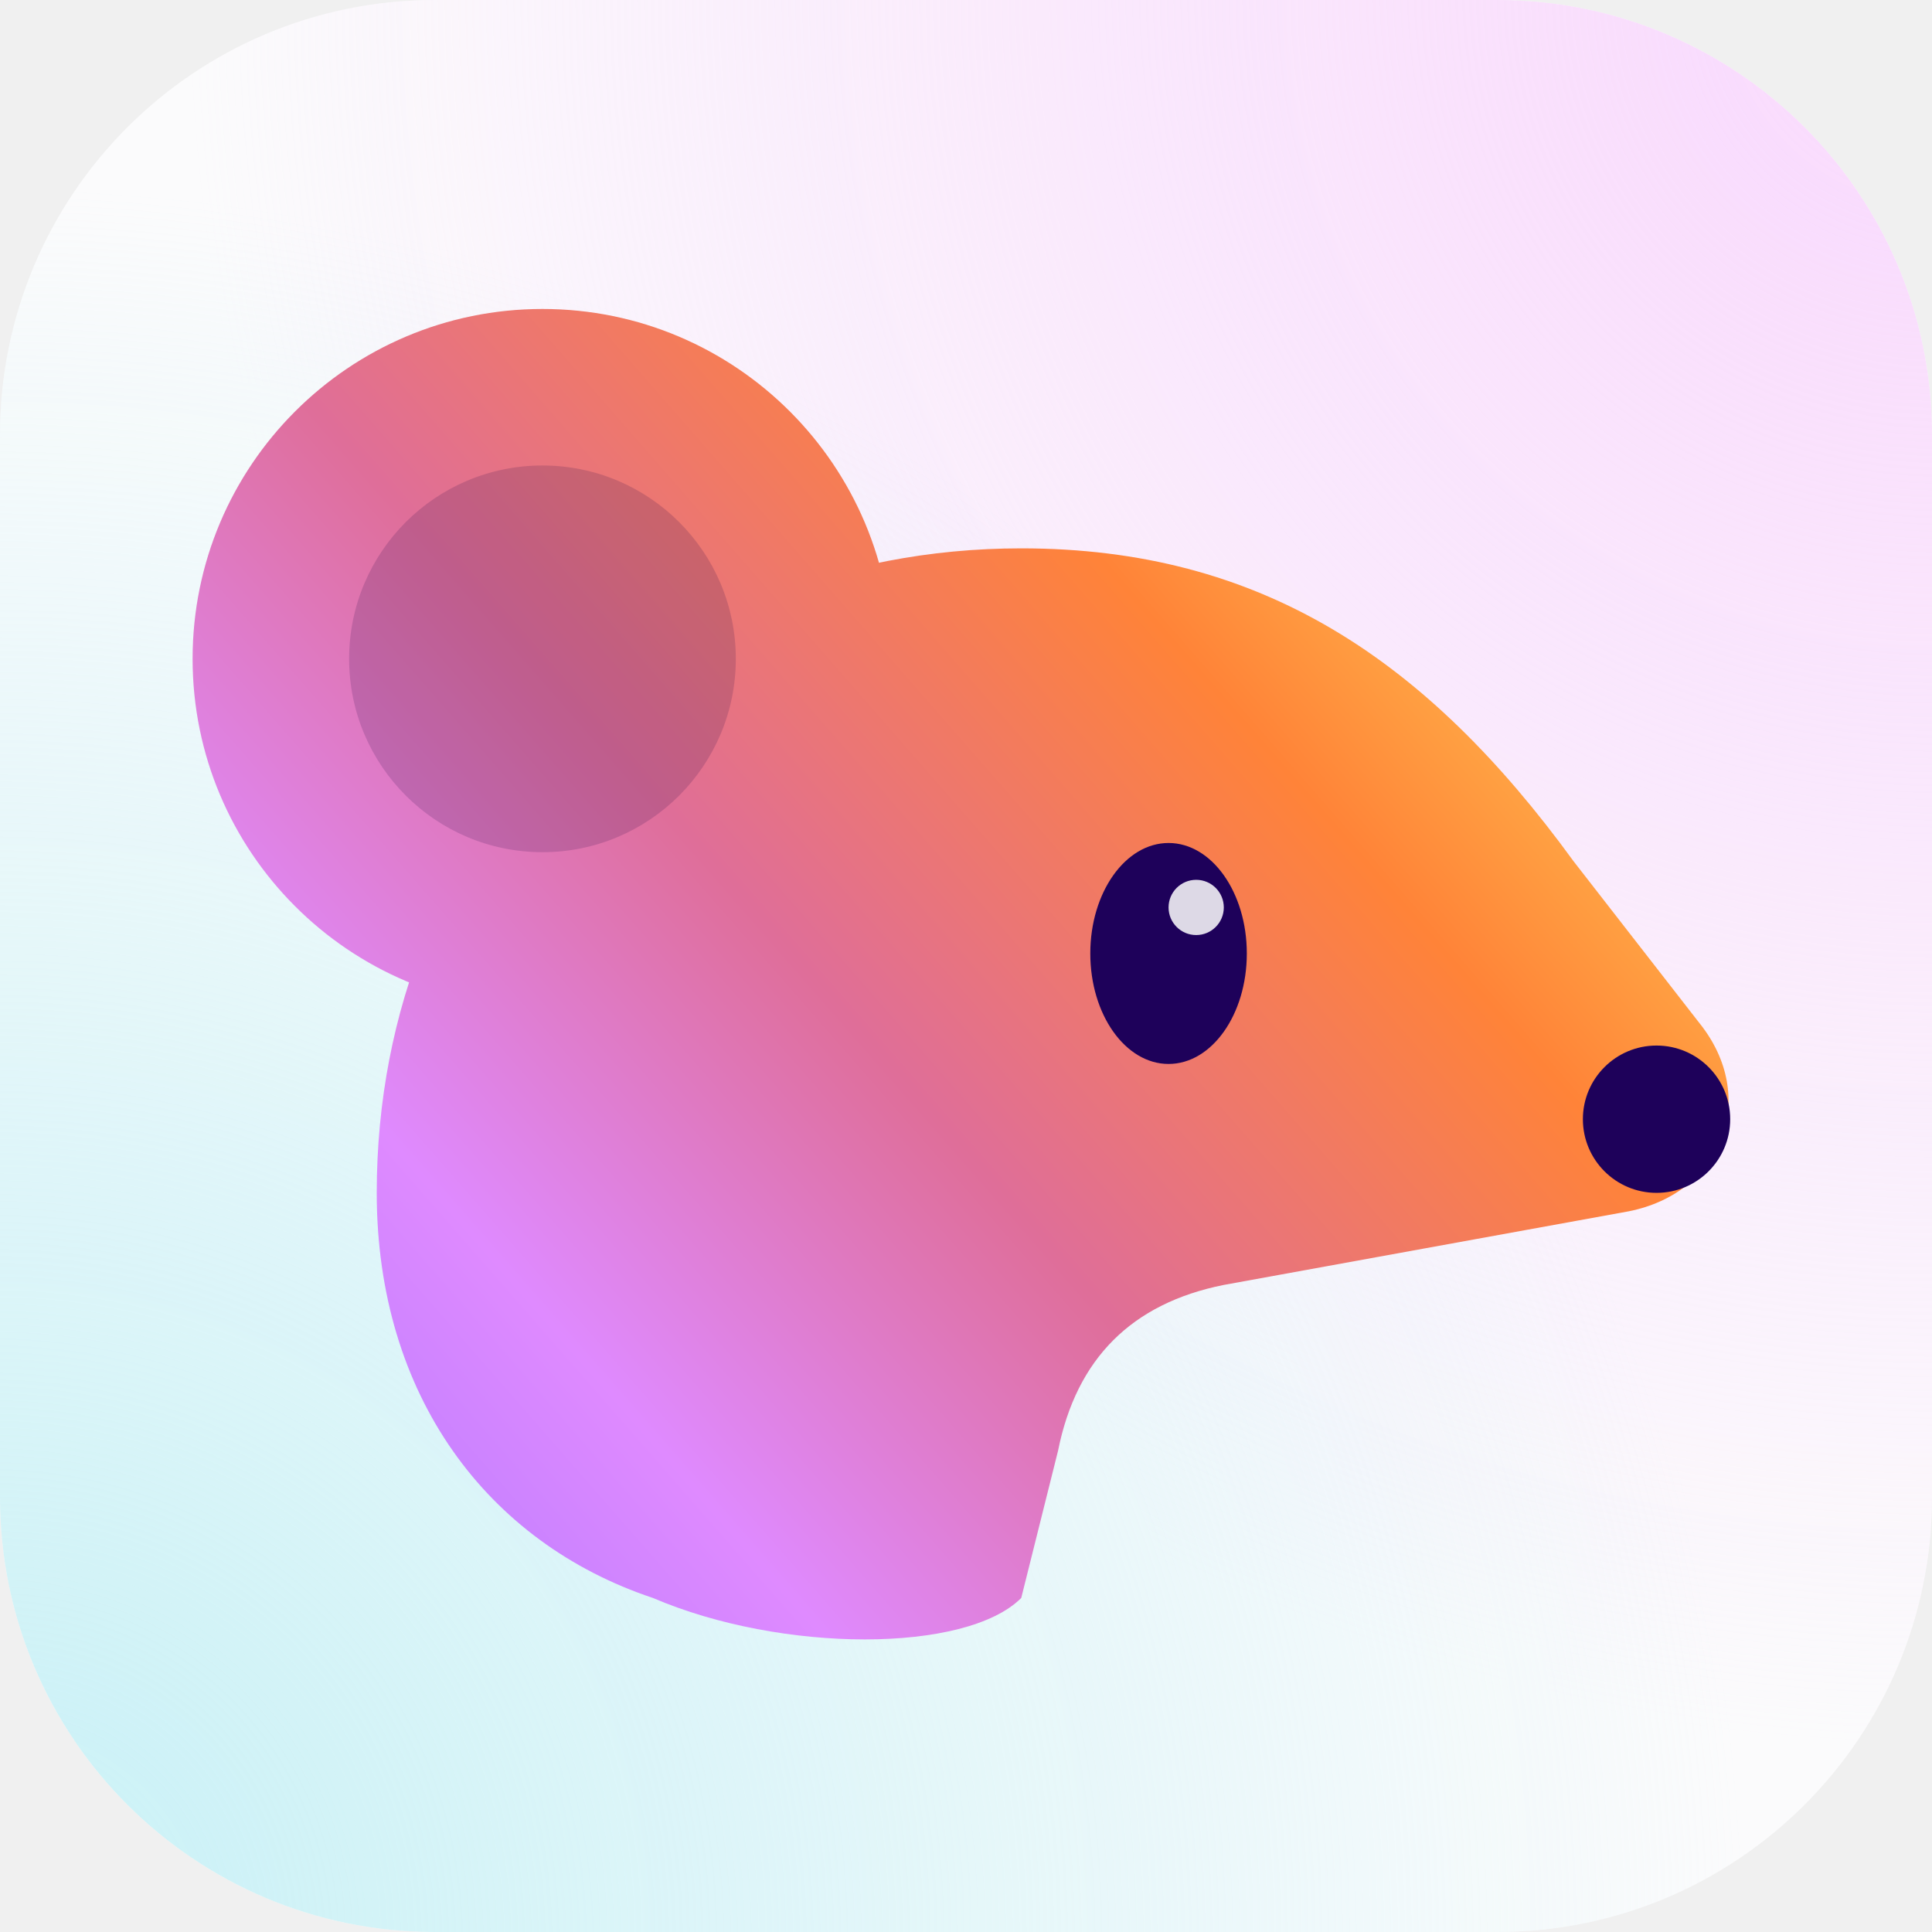
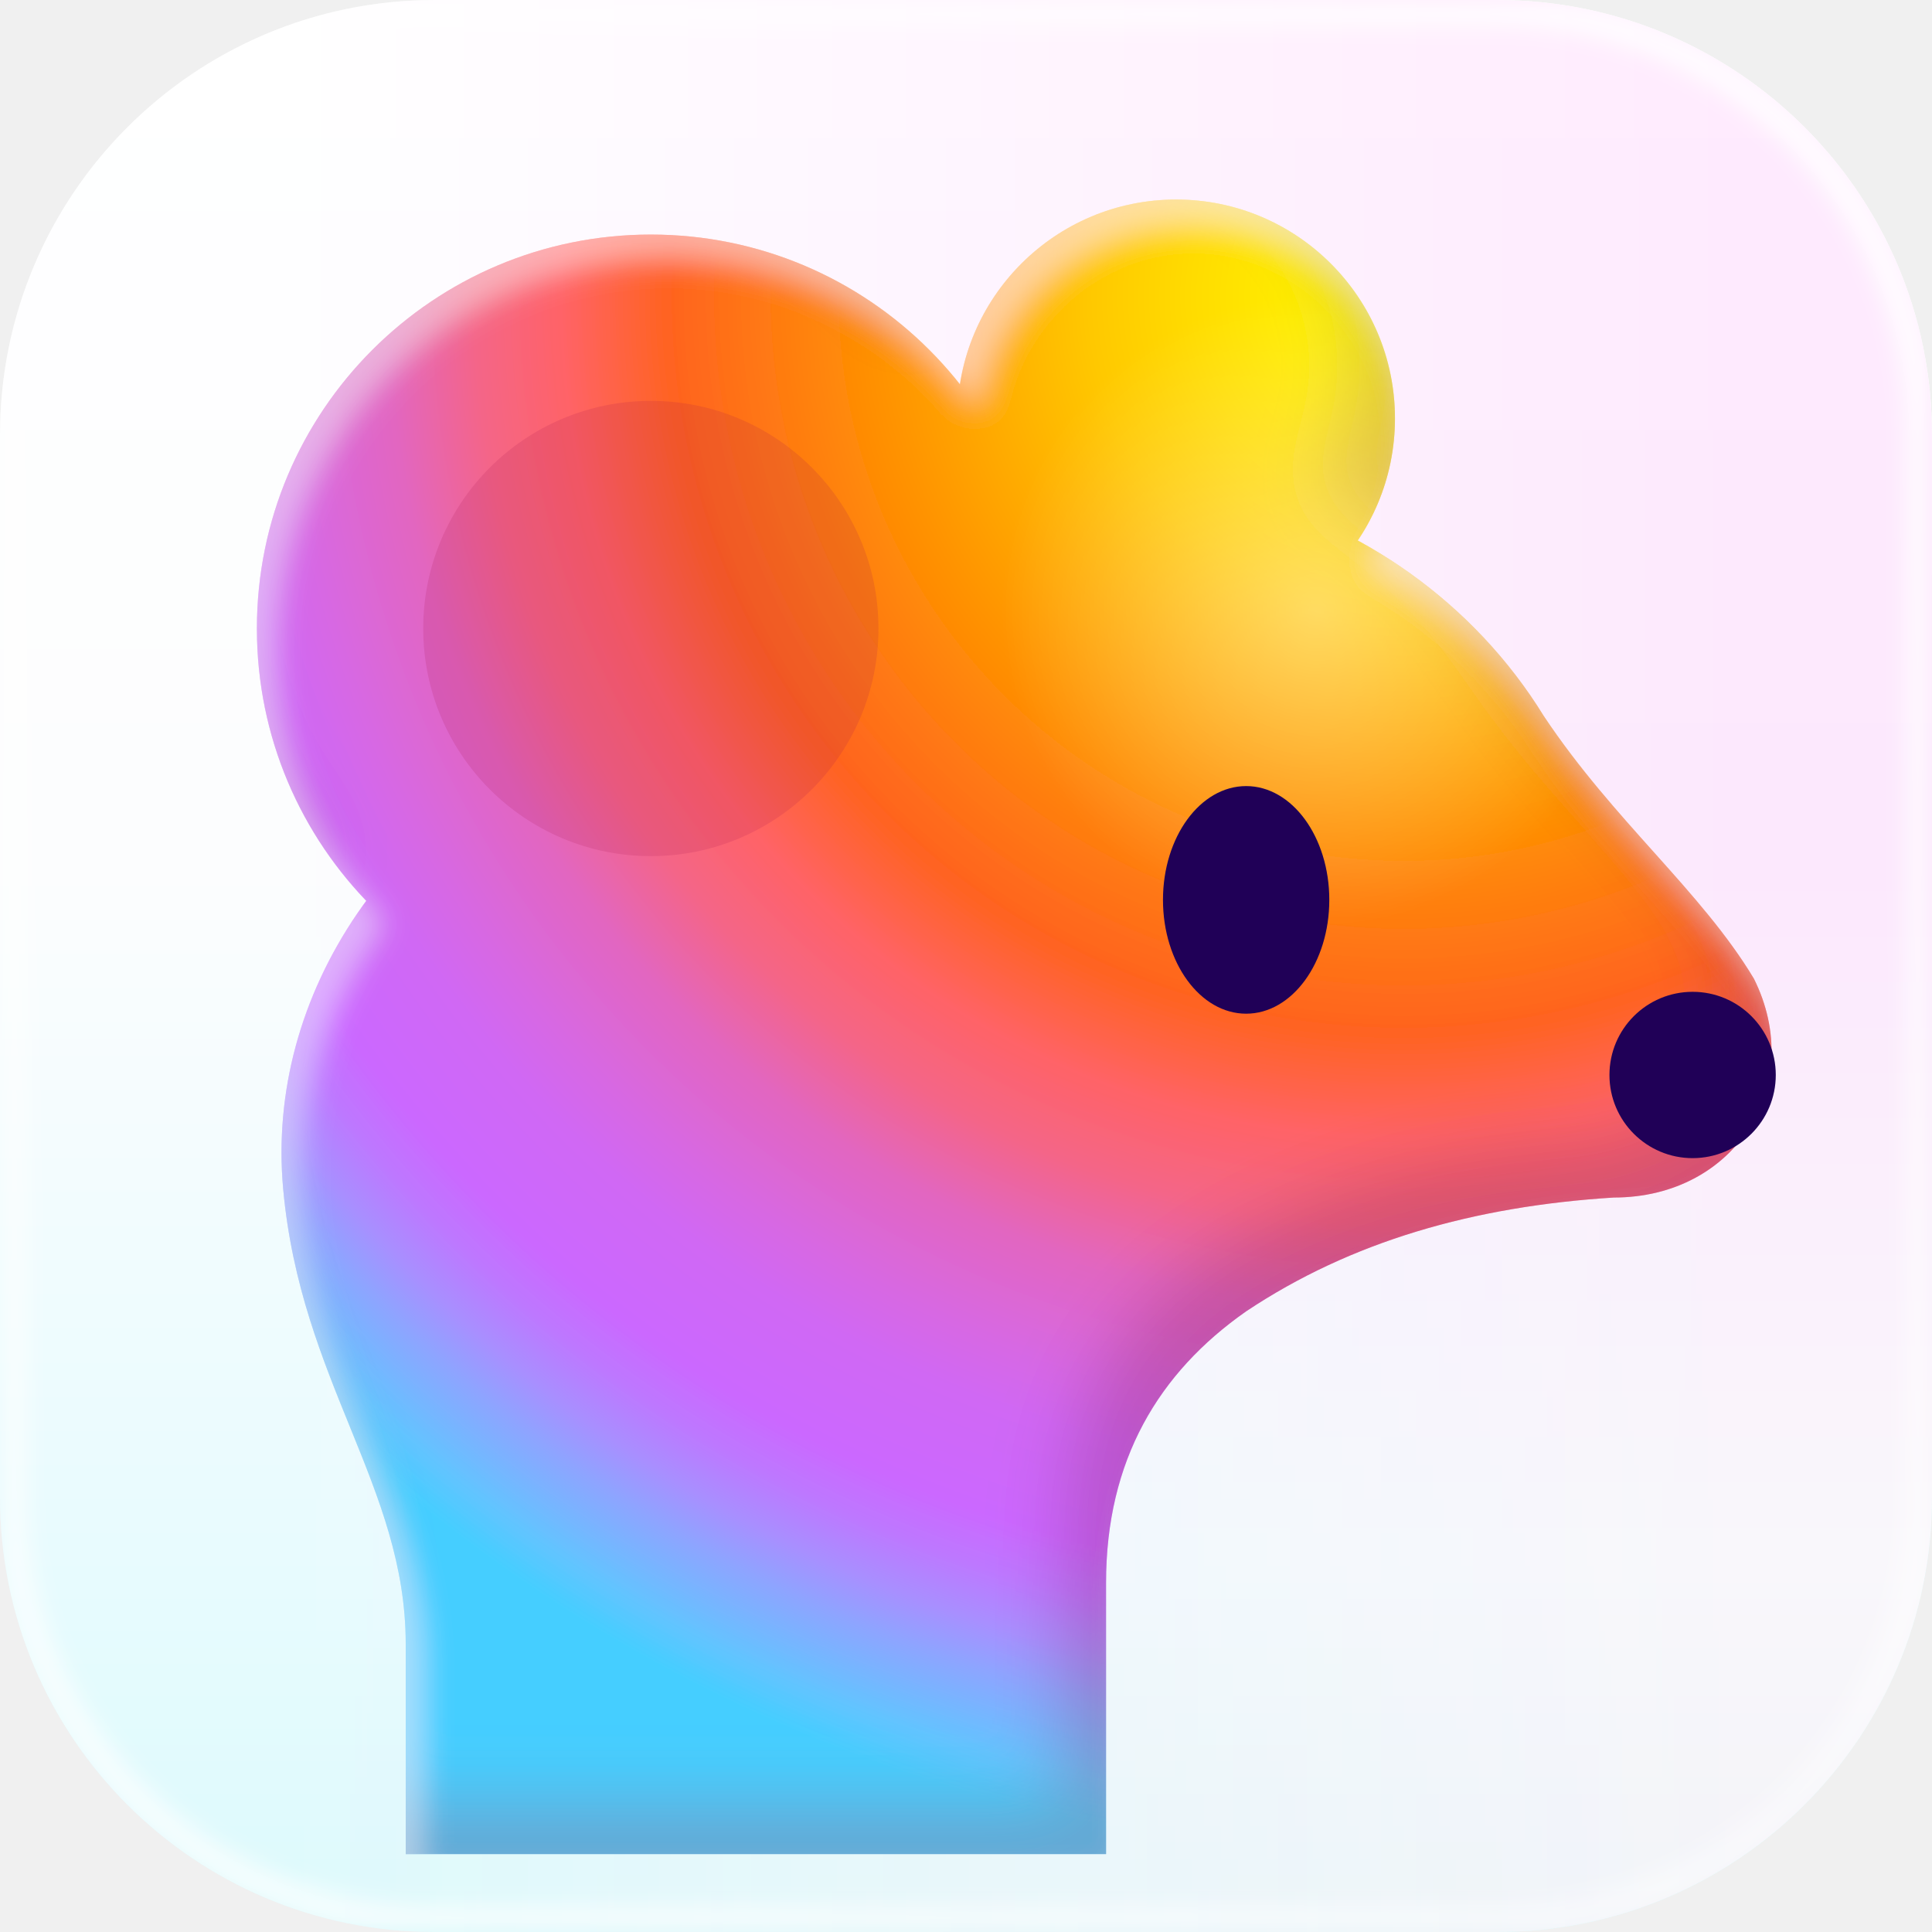
- <svg xmlns="http://www.w3.org/2000/svg" viewBox="0 0 256 256">
+ <svg xmlns="http://www.w3.org/2000/svg" width="256" height="256" viewBox="0 0 256 256">
+   <style>.l0{stop-color:#ffffff}.l1{stop-color:#fcfdfe}.l2{stop-color:#e8fbfe}.l3{stop-color:#dcfafc}.r0{stop-color:#ffebfe}.r1{stop-color:#fce8fd}.r2{stop-color:#f9f7fb}.r3{stop-color:#f3f3f8}.w0{stop-color:#2ebaff}.w1{stop-color:#9c82ff}.w2{stop-color:#f0659b}.w3{stop-color:#ff8a4c}.w4{stop-color:#ffb040}.p0{stop-color:#ffffff}.p1{stop-color:#fdfbff}.pill{opacity:0.94}.under{fill:#e8fbfe}.rim{stroke-opacity:0.9}.edge{stop-color:#ffffff}.edge-wrap{opacity:1}.lift{flood-opacity:0.14}@media (prefers-color-scheme:dark){.l0{stop-color:#4f2888}.l1{stop-color:#22357a}.l2{stop-color:#124678}.l3{stop-color:#0f4a76}.r0{stop-color:#5d1f6d}.r1{stop-color:#4b167b}.r2{stop-color:#371577}.r3{stop-color:#1c2a74}.w0{stop-color:#8ab0da}.w1{stop-color:#88a4d2}.w2{stop-color:#8698cb}.w3{stop-color:#848bc2}.w4{stop-color:#827eb8}.p0{stop-color:#10315c}.p1{stop-color:#33245c}.pill{opacity:0.86}.under{fill:#124678}.rim{stroke-opacity:0.26}.edge{stop-color:#9fc4ff}.edge-wrap{opacity:0.3}.lift{flood-opacity:0.4}}</style>
  <defs>
-     <clipPath id="c">
+     <linearGradient id="l" x1="0" y1="0" x2="0" y2="1">
+       <stop class="l0" offset="0" />
+       <stop class="l1" offset="0.45" />
+       <stop class="l2" offset="0.8" />
+       <stop class="l3" offset="1" />
+     </linearGradient>
+     <linearGradient id="r" x1="0" y1="0" x2="0" y2="1">
+       <stop class="r0" offset="0" />
+       <stop class="r1" offset="0.45" />
+       <stop class="r2" offset="0.8" />
+       <stop class="r3" offset="1" />
+     </linearGradient>
+     <linearGradient id="f" x1="0.15" x2="0.9">
+       <stop offset="0" stop-color="#fff" stop-opacity="0" />
+       <stop offset="1" stop-color="#fff" />
+     </linearGradient>
+     <mask id="m">
+       <rect width="256" height="256" fill="url(#f)" />
+     </mask>
+     <radialGradient id="g" gradientUnits="userSpaceOnUse" cx="186" cy="38" r="178">
+       <stop offset="0.000" stop-color="#ffff00" />
+       <stop offset="0.135" stop-color="#ffdc01" />
+       <stop offset="0.202" stop-color="#ffc803" />
+       <stop offset="0.270" stop-color="#ffad00" />
+       <stop offset="0.337" stop-color="#ff9300" />
+       <stop offset="0.404" stop-color="#ff7b11" />
+       <stop offset="0.472" stop-color="#ff6320" />
+       <stop offset="0.539" stop-color="#ff6466" />
+       <stop offset="0.596" stop-color="#f46588" />
+       <stop offset="0.652" stop-color="#e266c0" />
+       <stop offset="0.719" stop-color="#d767e3" />
+       <stop offset="0.758" stop-color="#d068f4" />
+       <stop offset="0.826" stop-color="#cb68ff" />
+       <stop offset="0.860" stop-color="#bd78ff" />
+       <stop offset="0.893" stop-color="#a88fff" />
+       <stop offset="0.921" stop-color="#8ea4ff" />
+       <stop offset="0.972" stop-color="#62c4ff" />
+       <stop offset="1.000" stop-color="#45ceff" />
+     </radialGradient>
+     <radialGradient id="s" gradientUnits="userSpaceOnUse" cx="176" cy="74" r="36">
+       <stop offset="0" stop-color="#fff" stop-opacity="0.38" />
+       <stop offset="1" stop-color="#fff" stop-opacity="0" />
+     </radialGradient>
+     <linearGradient id="p" x1="0" x2="1">
+       <stop class="p0" offset="0" />
+       <stop class="p1" offset="1" />
+     </linearGradient>
+     <linearGradient id="e" x1="0" y1="0" x2="0" y2="1">
+       <stop class="edge" offset="0" />
+       <stop class="edge" offset="0.5" stop-opacity="0.1" />
+       <stop class="edge" offset="1" stop-opacity="0.5" />
+     </linearGradient>
+     <linearGradient id="w" gradientUnits="userSpaceOnUse" x1="0" x2="87">
+       <stop class="w0" offset="0" />
+       <stop class="w1" offset="0.3" />
+       <stop class="w2" offset="0.55" />
+       <stop class="w3" offset="0.8" />
+       <stop class="w4" offset="1" />
+     </linearGradient>
+     <linearGradient id="k" x1="0" y1="1" x2="1" y2="0">
+       <stop offset="0" stop-color="#fff" stop-opacity="0.8" />
+       <stop offset="0.5" stop-color="#fff" stop-opacity="0.45" />
+       <stop offset="1" stop-color="#fff" />
+     </linearGradient>
+     <filter id="n" x="-5%" y="-5%" width="110%" height="110%">
+       <feGaussianBlur stdDeviation="1.4" />
+     </filter>
+     <filter id="b" x="-20%" y="-20%" width="140%" height="140%">
+       <feGaussianBlur stdDeviation="7" />
+     </filter>
+     <filter id="d" x="-20%" y="-30%" width="140%" height="180%">
+       <feDropShadow class="lift" dx="0" dy="4" stdDeviation="5" flood-color="#0a0030" />
+     </filter>
+     <filter id="v" x="-10%" y="-10%" width="120%" height="120%">
+       <feGaussianBlur in="SourceAlpha" stdDeviation="4" result="b" />
+       <feGaussianBlur in="SourceAlpha" stdDeviation="1.6" result="t" />
+       <feOffset in="b" dx="-5" dy="-6" result="o1" />
+       <feComposite in="SourceAlpha" in2="o1" operator="out" result="e1" />
+       <feFlood flood-color="#8a0a3c" flood-opacity="0.36" />
+       <feComposite in2="e1" operator="in" result="shade" />
+       <feOffset in="t" dx="2" dy="2.5" result="o2" />
+       <feComposite in="SourceAlpha" in2="o2" operator="out" result="e2" />
+       <feFlood flood-color="#fff" flood-opacity="0.34" />
+       <feComposite in2="e2" operator="in" result="light" />
+       <feMerge>
+         <feMergeNode in="SourceGraphic" />
+         <feMergeNode in="shade" />
+         <feMergeNode in="light" />
+       </feMerge>
+     </filter>
+     <clipPath id="plate">
      <rect width="256" height="256" rx="57.6" />
    </clipPath>
-     <radialGradient id="w" cx="1" cy="0" r=".9">
-       <stop offset="0" stop-color="#f9d8fd" />
-       <stop offset="1" stop-color="#f9d8fd" stop-opacity="0" />
-     </radialGradient>
-     <radialGradient id="k" cx="0" cy="1" r=".9">
-       <stop offset="0" stop-color="#c8f1f6" />
-       <stop offset="1" stop-color="#c8f1f6" stop-opacity="0" />
-     </radialGradient>
-     <linearGradient id="f" gradientUnits="userSpaceOnUse" x1="214" x2="70" y1="52" y2="178">
-       <stop offset="0" stop-color="#ffdd57" />
-       <stop offset=".28" stop-color="#ff8338" />
-       <stop offset=".56" stop-color="#df6e99" />
-       <stop offset=".8" stop-color="#df8aff" />
-       <stop offset="1" stop-color="#b47aff" />
-     </linearGradient>
+     <clipPath id="c">
+       <circle cx="100" cy="76" r="45" />
+       <circle cx="160" cy="52" r="25" />
+       <path d="M124 68C150 50 186 60 202 86C210 98 220 106 226 116C232 128 224 141 210 141C194 142 180 146 168 154C158 161 152 171 152 185L152 216L72 216L72 192C72 174 60 162 58 140C56 118 70 96 96 86Z" />
+     </clipPath>
+     <clipPath id="pc">
+       <rect x="56" y="188" width="144" height="50" rx="25" />
+     </clipPath>
  </defs>
-   <g clip-path="url(#c)">
-     <rect width="256" height="256" fill="#fbfbfc" />
-     <rect width="256" height="256" fill="url(#w)" />
-     <rect width="256" height="256" fill="url(#k)" />
-     <g transform="translate(128 130) scale(1.22) translate(-138 -109)">
-       <g fill="url(#f)">
-         <circle cx="92" cy="74" r="38" />
-         <path d="M104 176c-18-6-30-22-30-44 0-40 30-70 70-70 26 0 44 12 60 34l14 18c6 8 2 18-8 20l-44 8c-10 2-16 8-18 18l-4 16c-6 6-26 6-40 0z" />
+   <g clip-path="url(#plate)">
+     <rect width="256" height="256" fill="url(#l)" />
+     <rect width="256" height="256" fill="url(#r)" mask="url(#m)" />
+     <g transform="translate(128 132) scale(1.16) translate(-136 -118)">
+       <g fill="url(#g)" filter="url(#v)">
+         <circle cx="100" cy="76" r="45" />
+         <circle cx="160" cy="52" r="25" />
+         <path d="M124 68C150 50 186 60 202 86C210 98 220 106 226 116C232 128 224 141 210 141C194 142 180 146 168 154C158 161 152 171 152 185L152 216L72 216L72 192C72 174 60 162 58 140C56 118 70 96 96 86Z" />
      </g>
-       <circle cx="92" cy="74" r="21" fill="#15013f" opacity=".16" />
-       <ellipse cx="160" cy="106" rx="8.5" ry="12" fill="#1e015a" />
-       <circle cx="163" cy="101" r="3" fill="#fff" opacity=".85" />
-       <circle cx="213" cy="124" r="8" fill="#1e015a" />
+       <circle cx="100" cy="76" r="26" fill="#a3104e" opacity="0.16" />
+       <rect width="256" height="256" fill="url(#s)" clip-path="url(#c)" />
+       <ellipse cx="168" cy="107" rx="9.5" ry="13" fill="#200057" />
+       <circle cx="219" cy="127" r="9.5" fill="#200057" />
    </g>
+     <rect class="rim" x="1.5" y="1.5" width="253" height="253" rx="56.1" fill="none" stroke="url(#k)" stroke-width="4" filter="url(#n)" />
  </g>
</svg>
